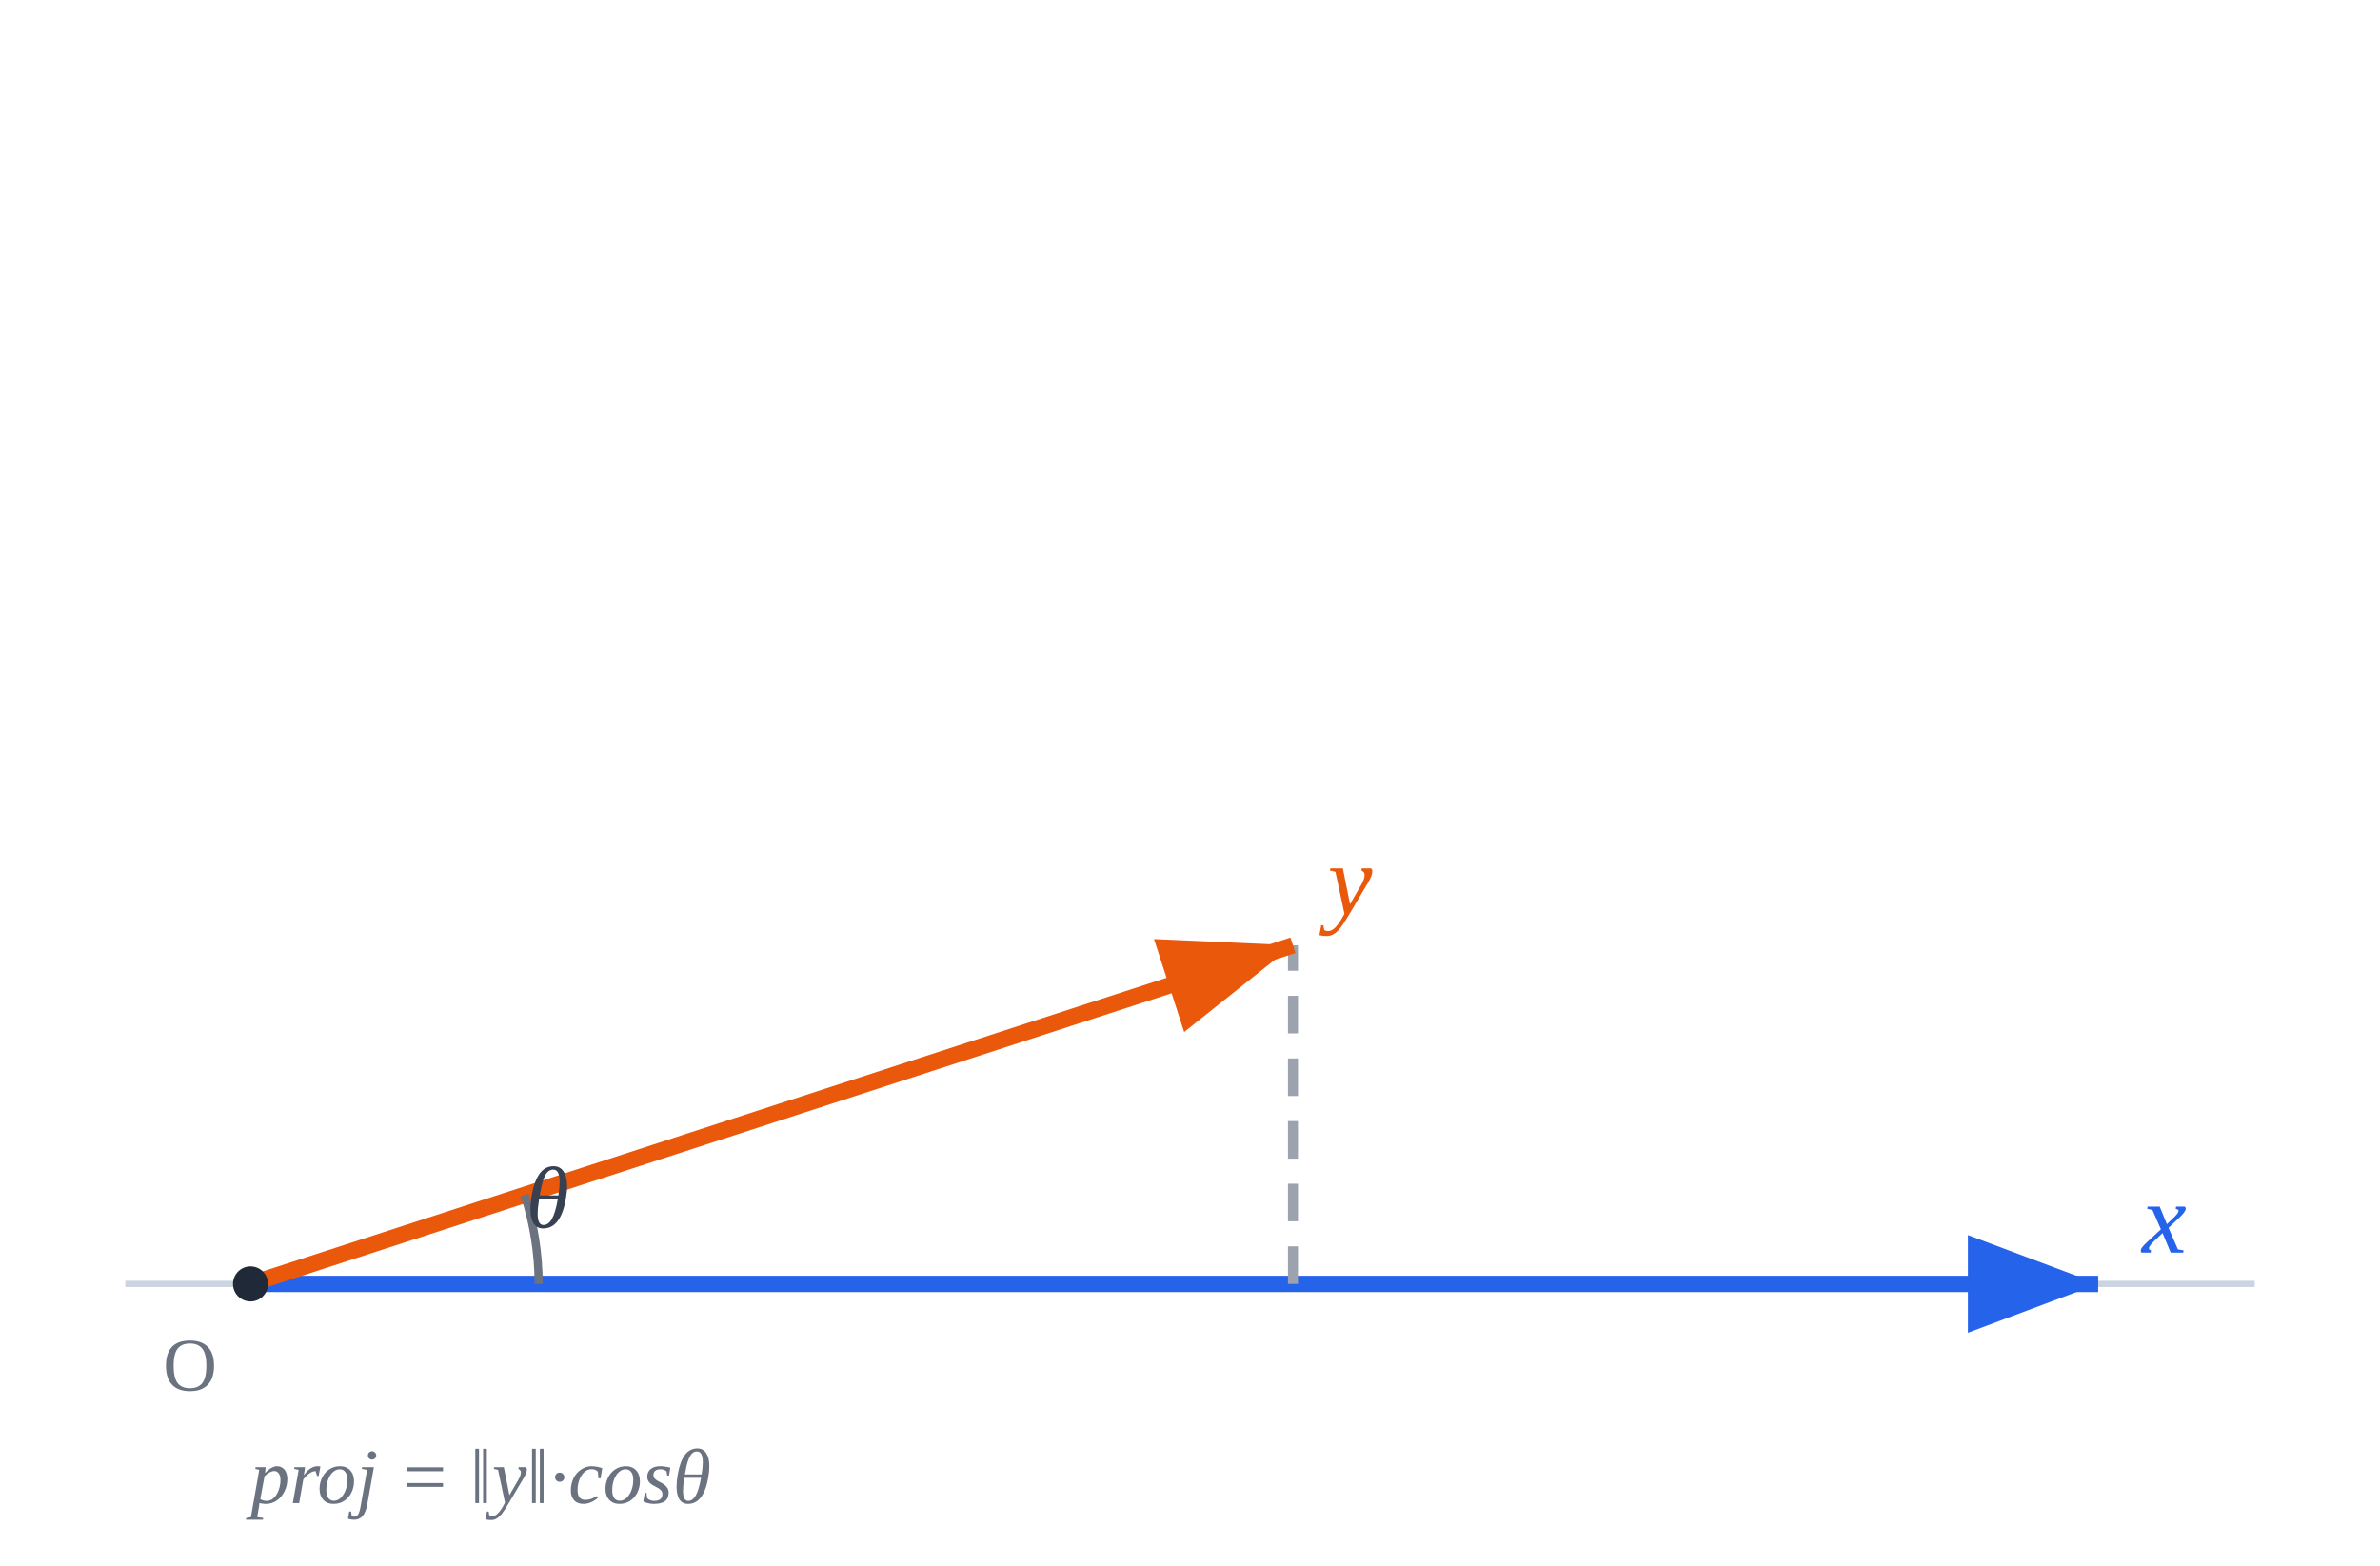
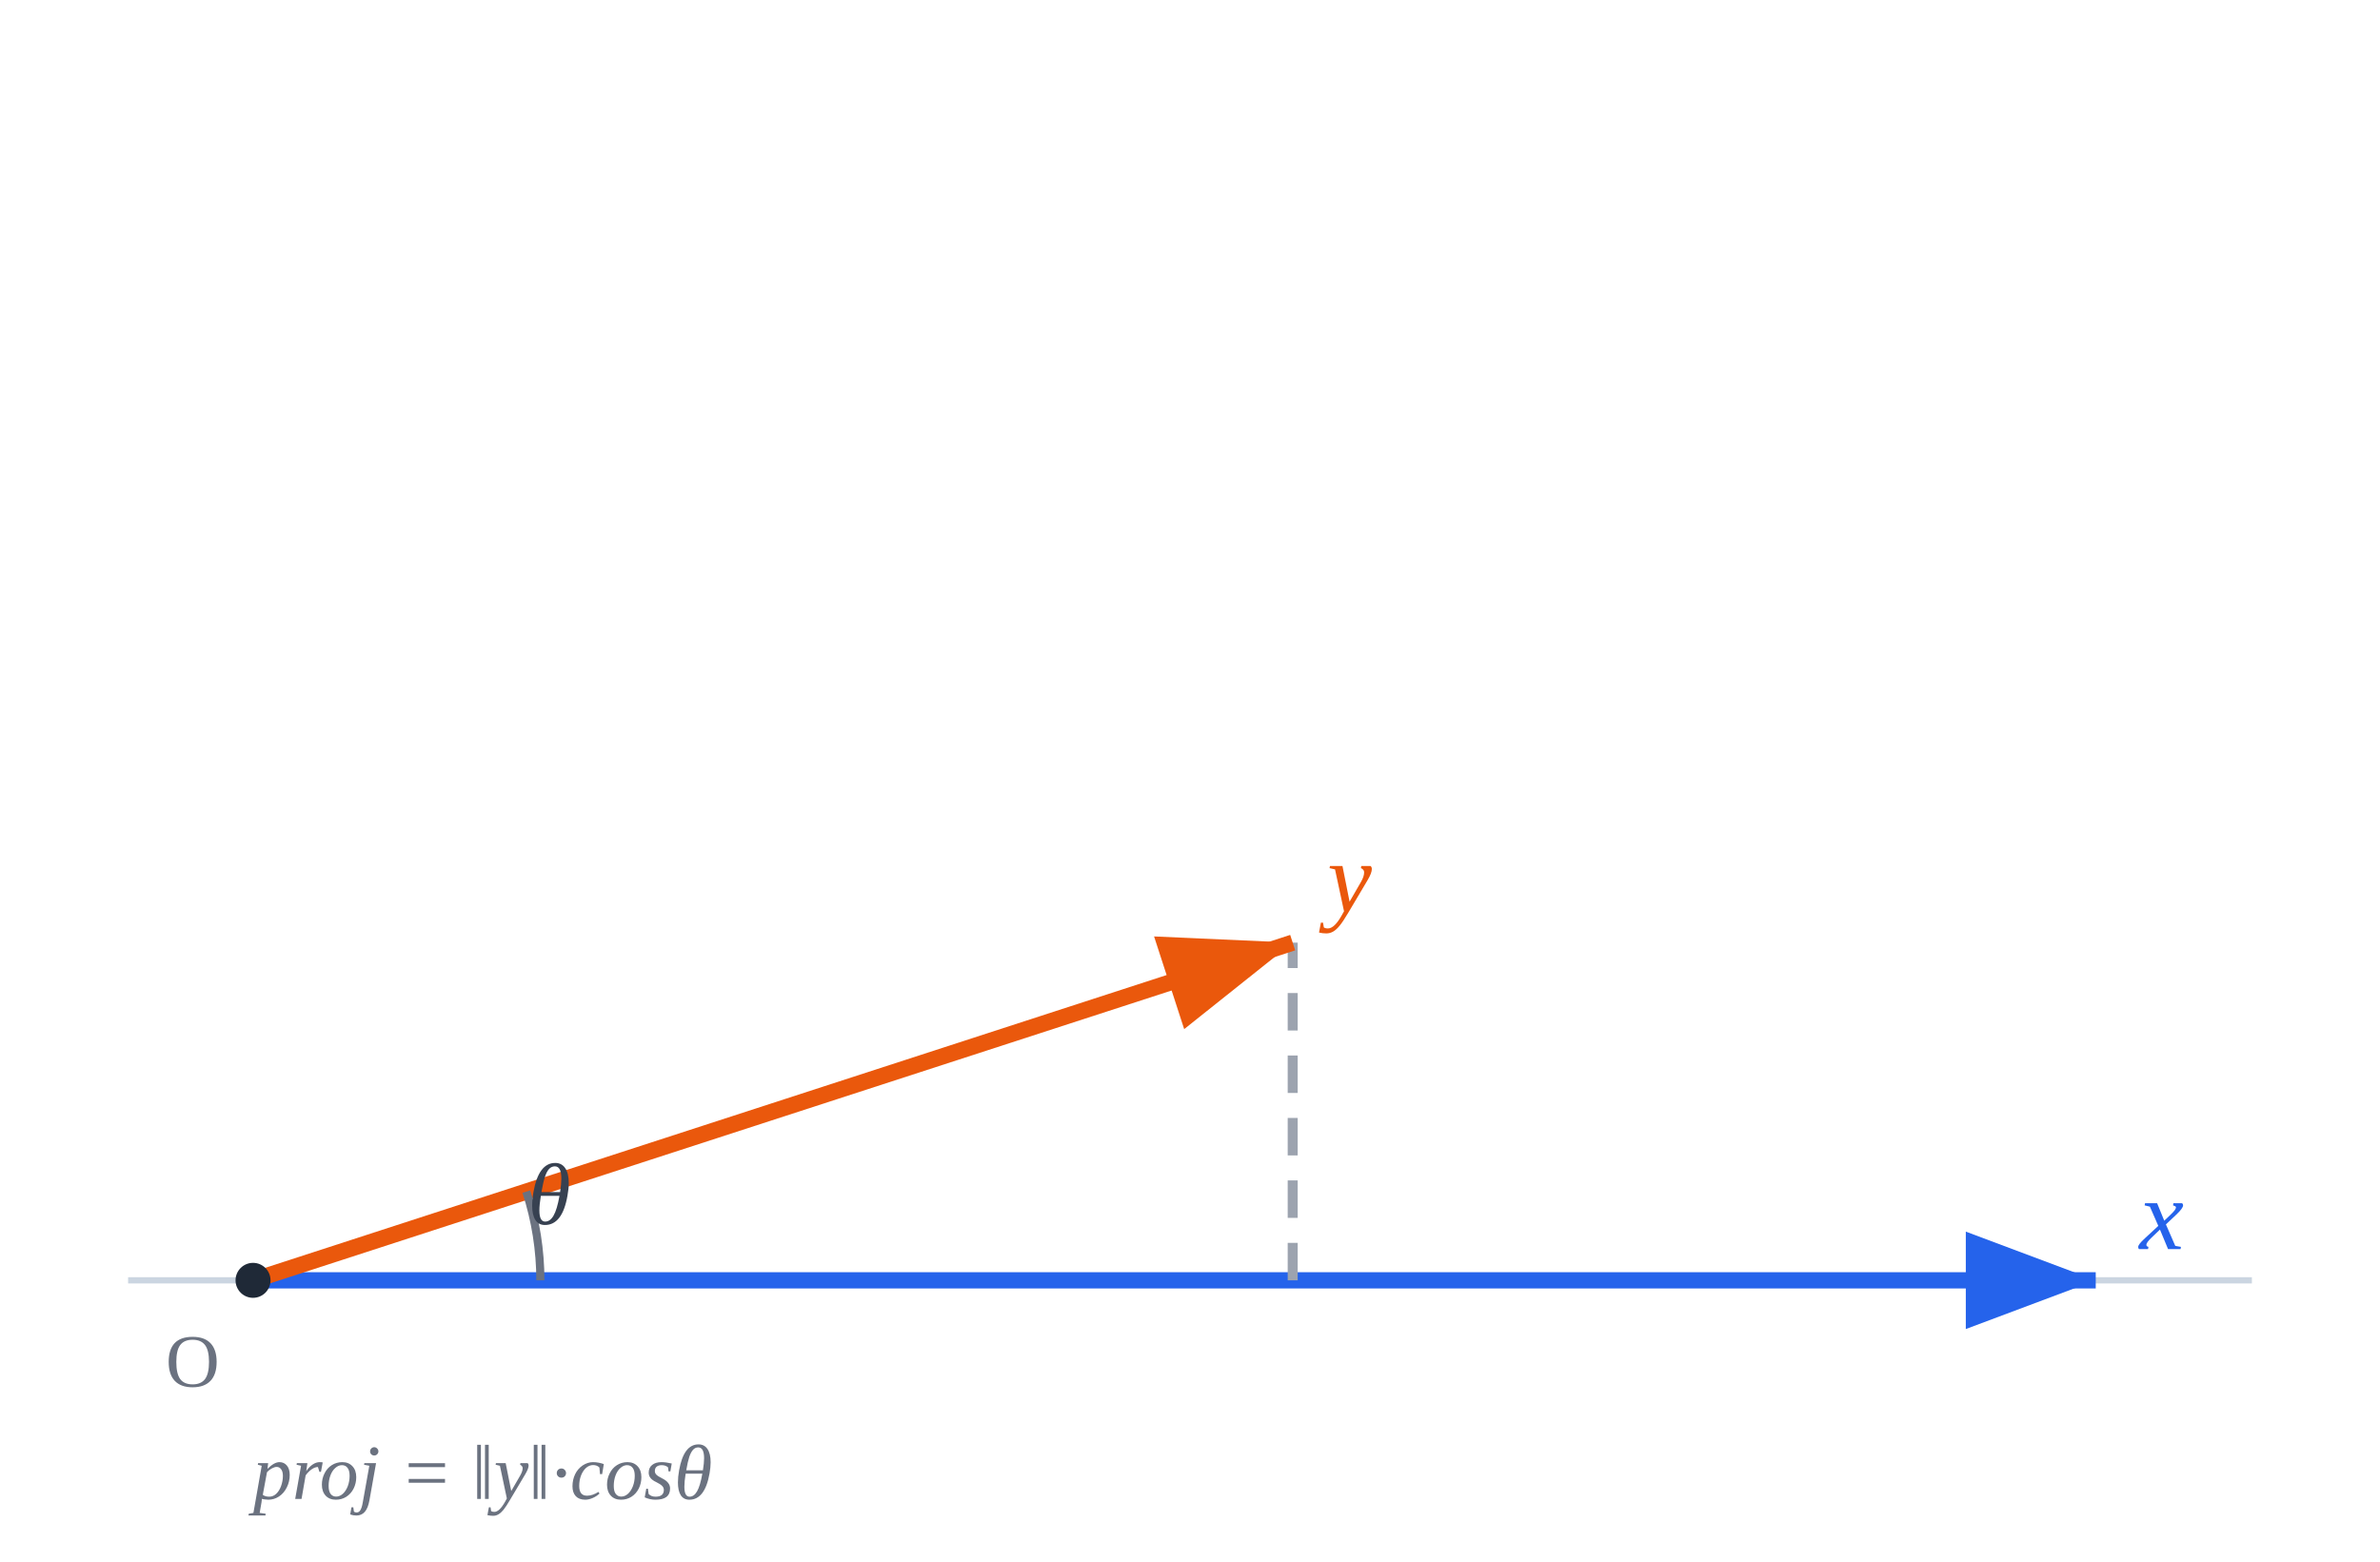
- <svg xmlns="http://www.w3.org/2000/svg" viewBox="0 0 380 250" width="190" height="125" font-family="Cambria, Georgia, 'Times New Roman', serif">
+ <svg xmlns="http://www.w3.org/2000/svg" viewBox="0 0 380 250" width="285" height="187" font-family="Cambria, Georgia, 'Times New Roman', serif">
  <style>
    .axis{color:#cbd5e1}.x{color:#2563eb}.y{color:#ea580c}.gray{color:#9ca3af}.arc{color:#6b7280}.ink{color:#1f2937}.lbl{color:#374151}.dim{color:#6b7280}
    @media (prefers-color-scheme: dark){
      .axis{color:#475569}.x{color:#60a5fa}.y{color:#fb923c}.gray{color:#64748b}.arc{color:#94a3b8}.ink{color:#e5e7eb}.lbl{color:#e5e7eb}.dim{color:#9ca3af}
    }
  </style>
  <defs>
    <marker id="ahXa" markerWidth="10" markerHeight="10" refX="8" refY="3" orient="auto">
      <path class="x" d="M0,0 L8,3 L0,6 Z" fill="currentColor" />
    </marker>
    <marker id="ahYa" markerWidth="10" markerHeight="10" refX="8" refY="3" orient="auto">
      <path class="y" d="M0,0 L8,3 L0,6 Z" fill="currentColor" />
    </marker>
  </defs>
  <line class="axis" x1="20" y1="205" x2="360" y2="205" stroke="currentColor" stroke-width="1" />
  <line class="x" x1="40" y1="205" x2="335" y2="205" stroke="currentColor" stroke-width="2.6" marker-end="url(#ahXa)" />
  <text class="x" x="342" y="200" font-size="16" font-style="italic" fill="currentColor">x</text>
  <line class="gray" x1="206.44" y1="205" x2="206.44" y2="150.93" stroke="currentColor" stroke-width="1.6" stroke-dasharray="6 4">
    <animate attributeName="x1" values="206.44;163.74;94.07;163.74;206.44" dur="6s" repeatCount="indefinite" />
    <animate attributeName="x2" values="206.44;163.74;94.07;163.74;206.44" dur="6s" repeatCount="indefinite" />
    <animate attributeName="y2" values="150.93;81.26;38.56;81.26;150.93" dur="6s" repeatCount="indefinite" />
  </line>
  <line class="y" x1="40" y1="205" x2="206.44" y2="150.93" stroke="currentColor" stroke-width="2.6" marker-end="url(#ahYa)">
    <animate attributeName="x2" values="206.44;163.74;94.07;163.74;206.44" dur="6s" repeatCount="indefinite" />
    <animate attributeName="y2" values="150.93;81.26;38.56;81.26;150.93" dur="6s" repeatCount="indefinite" />
  </line>
  <text class="y" x="212" y="146" font-size="16" font-style="italic" fill="currentColor">y</text>
  <path class="arc" d="M86,205 A46,46 0 0,0 83.75,190.79" fill="none" stroke="currentColor" stroke-width="1.3">
    <animate attributeName="d" values="M86,205 A46,46 0 0,0 83.75,190.79;M86,205 A46,46 0 0,0 72.53,172.47;M86,205 A46,46 0 0,0 54.21,161.25;M86,205 A46,46 0 0,0 72.53,172.47;M86,205 A46,46 0 0,0 83.75,190.79" dur="6s" repeatCount="indefinite" />
  </path>
  <text class="lbl" x="84" y="196" font-size="14" font-style="italic" fill="currentColor">θ
    <animate attributeName="x" values="84;76;62;76;84" dur="6s" repeatCount="indefinite" />
    <animate attributeName="y" values="196;188;180;188;196" dur="6s" repeatCount="indefinite" />
  </text>
  <circle class="ink" cx="40" cy="205" r="2.8" fill="currentColor" />
  <text class="dim" x="26" y="222" font-size="12" fill="currentColor">O</text>
  <text class="dim" x="40" y="240" font-size="12.5" font-style="italic" fill="currentColor">proj = ‖y‖·cosθ</text>
</svg>
